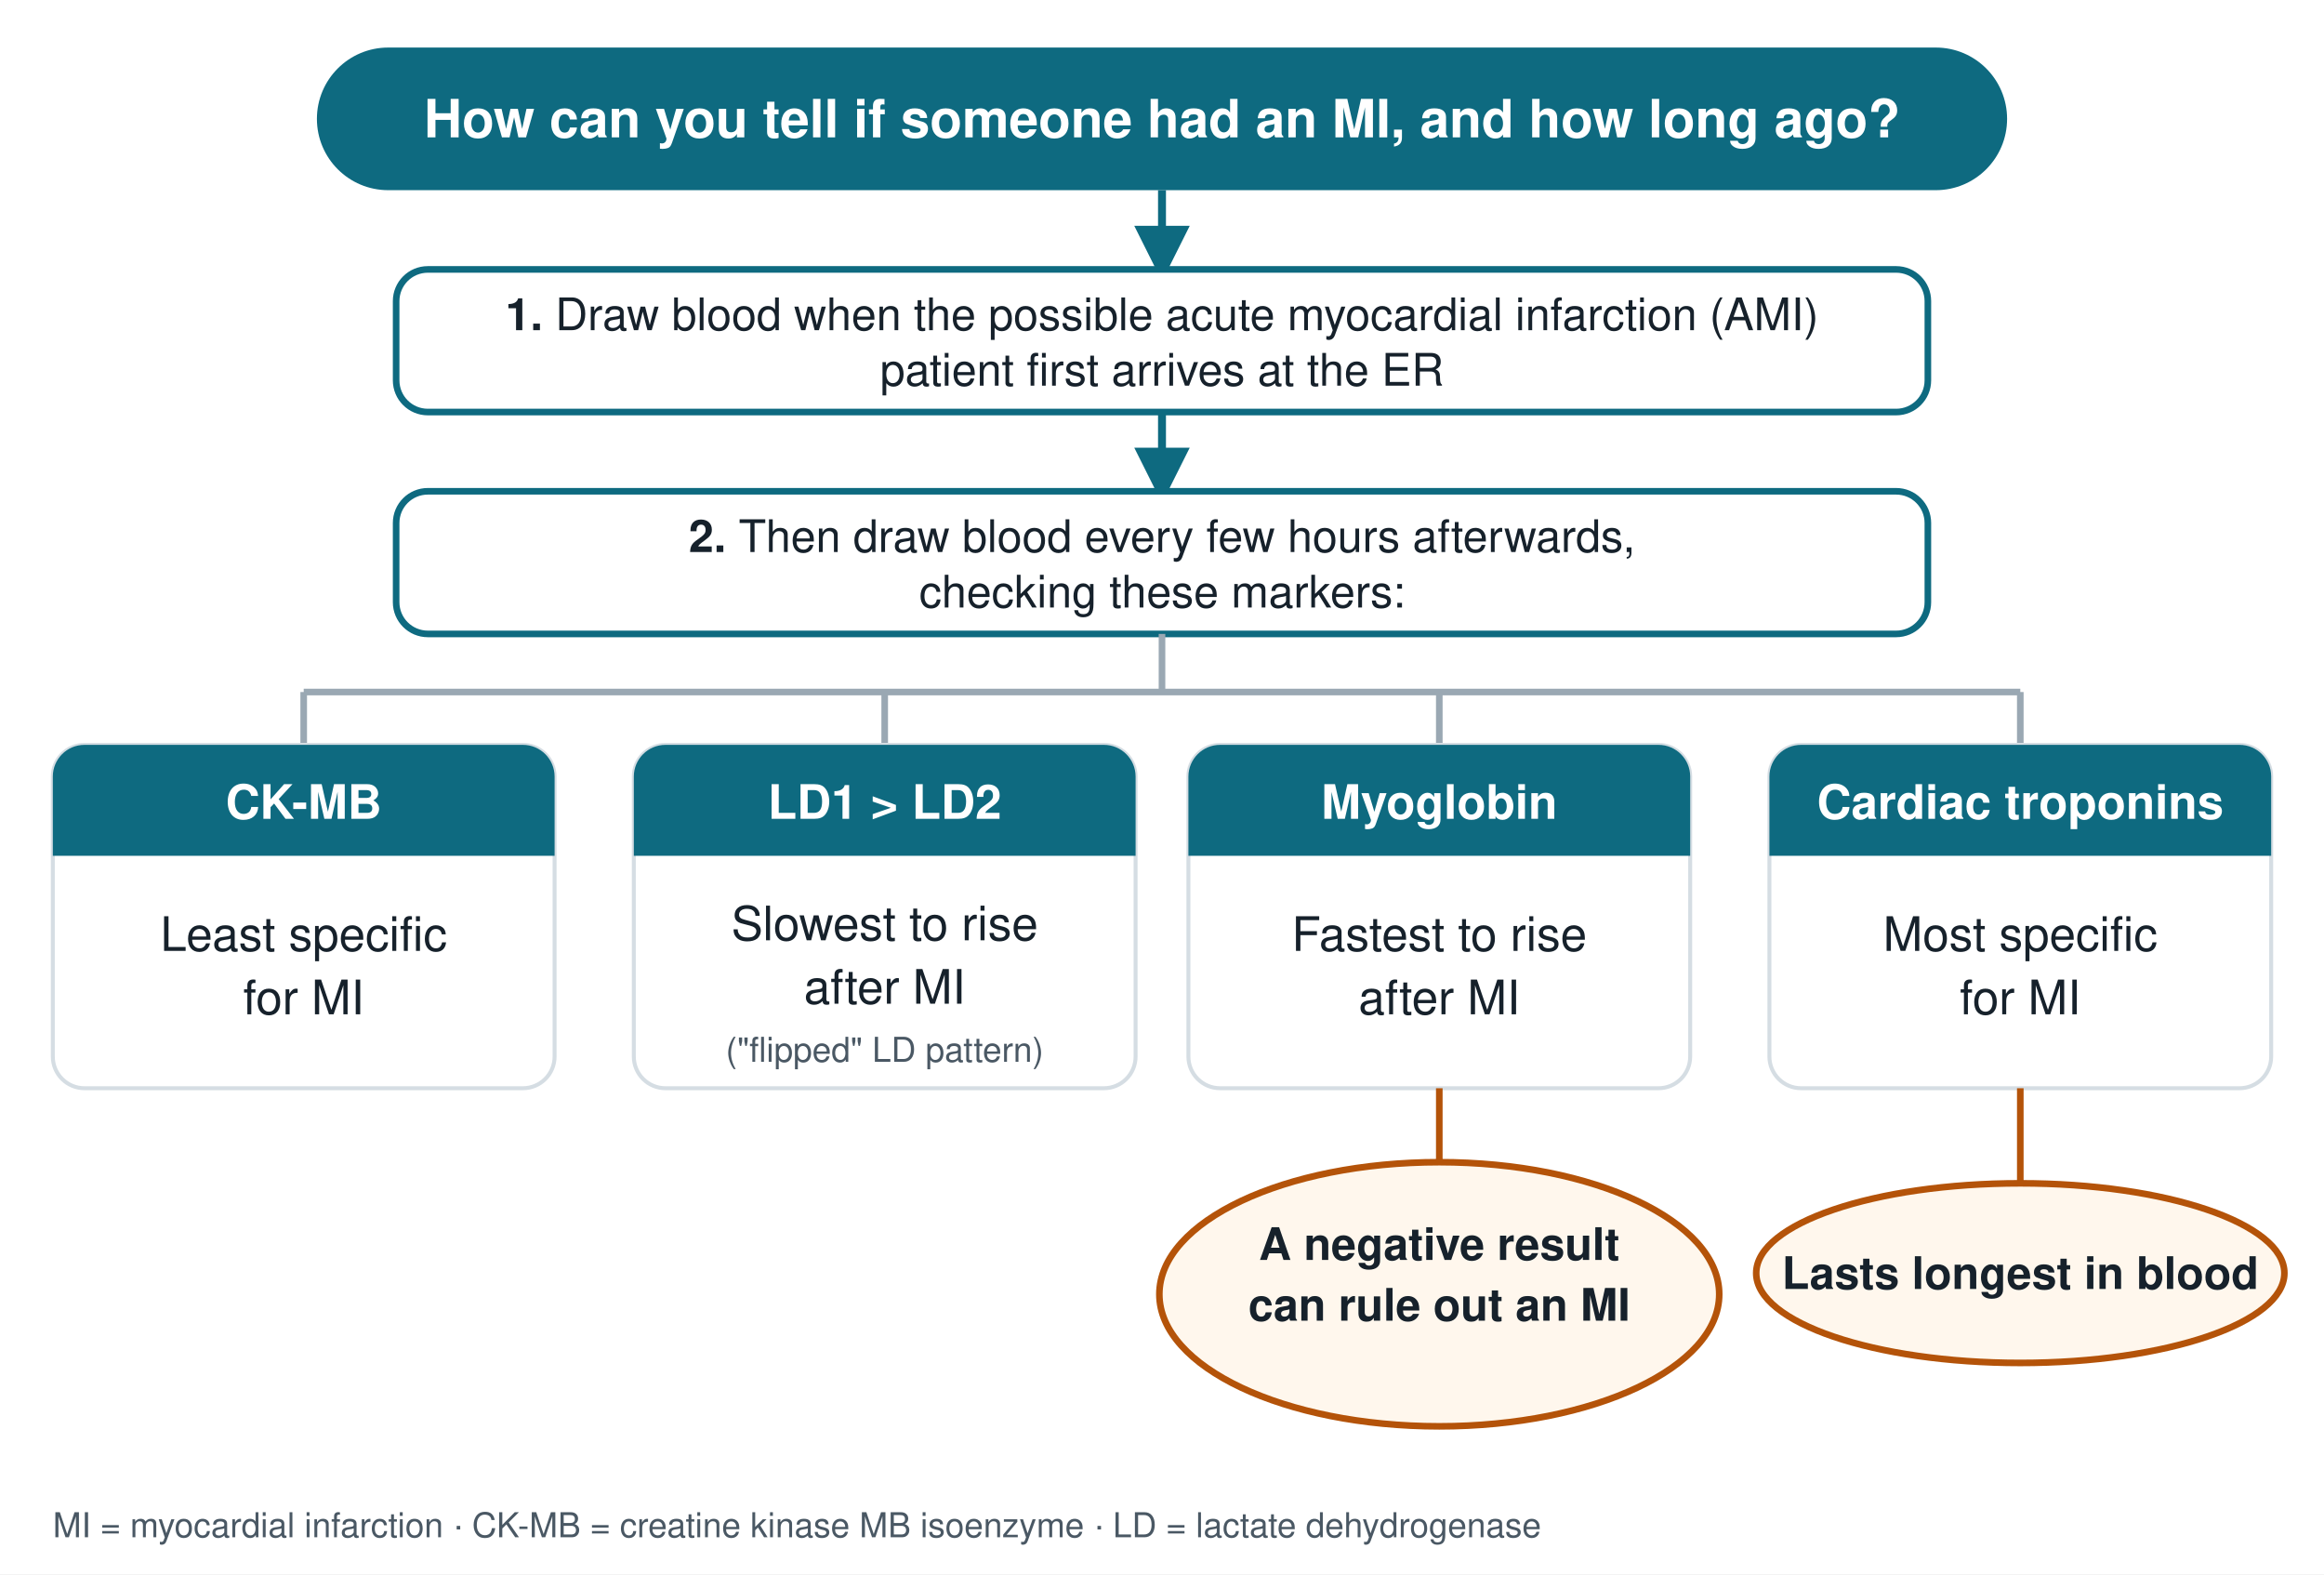
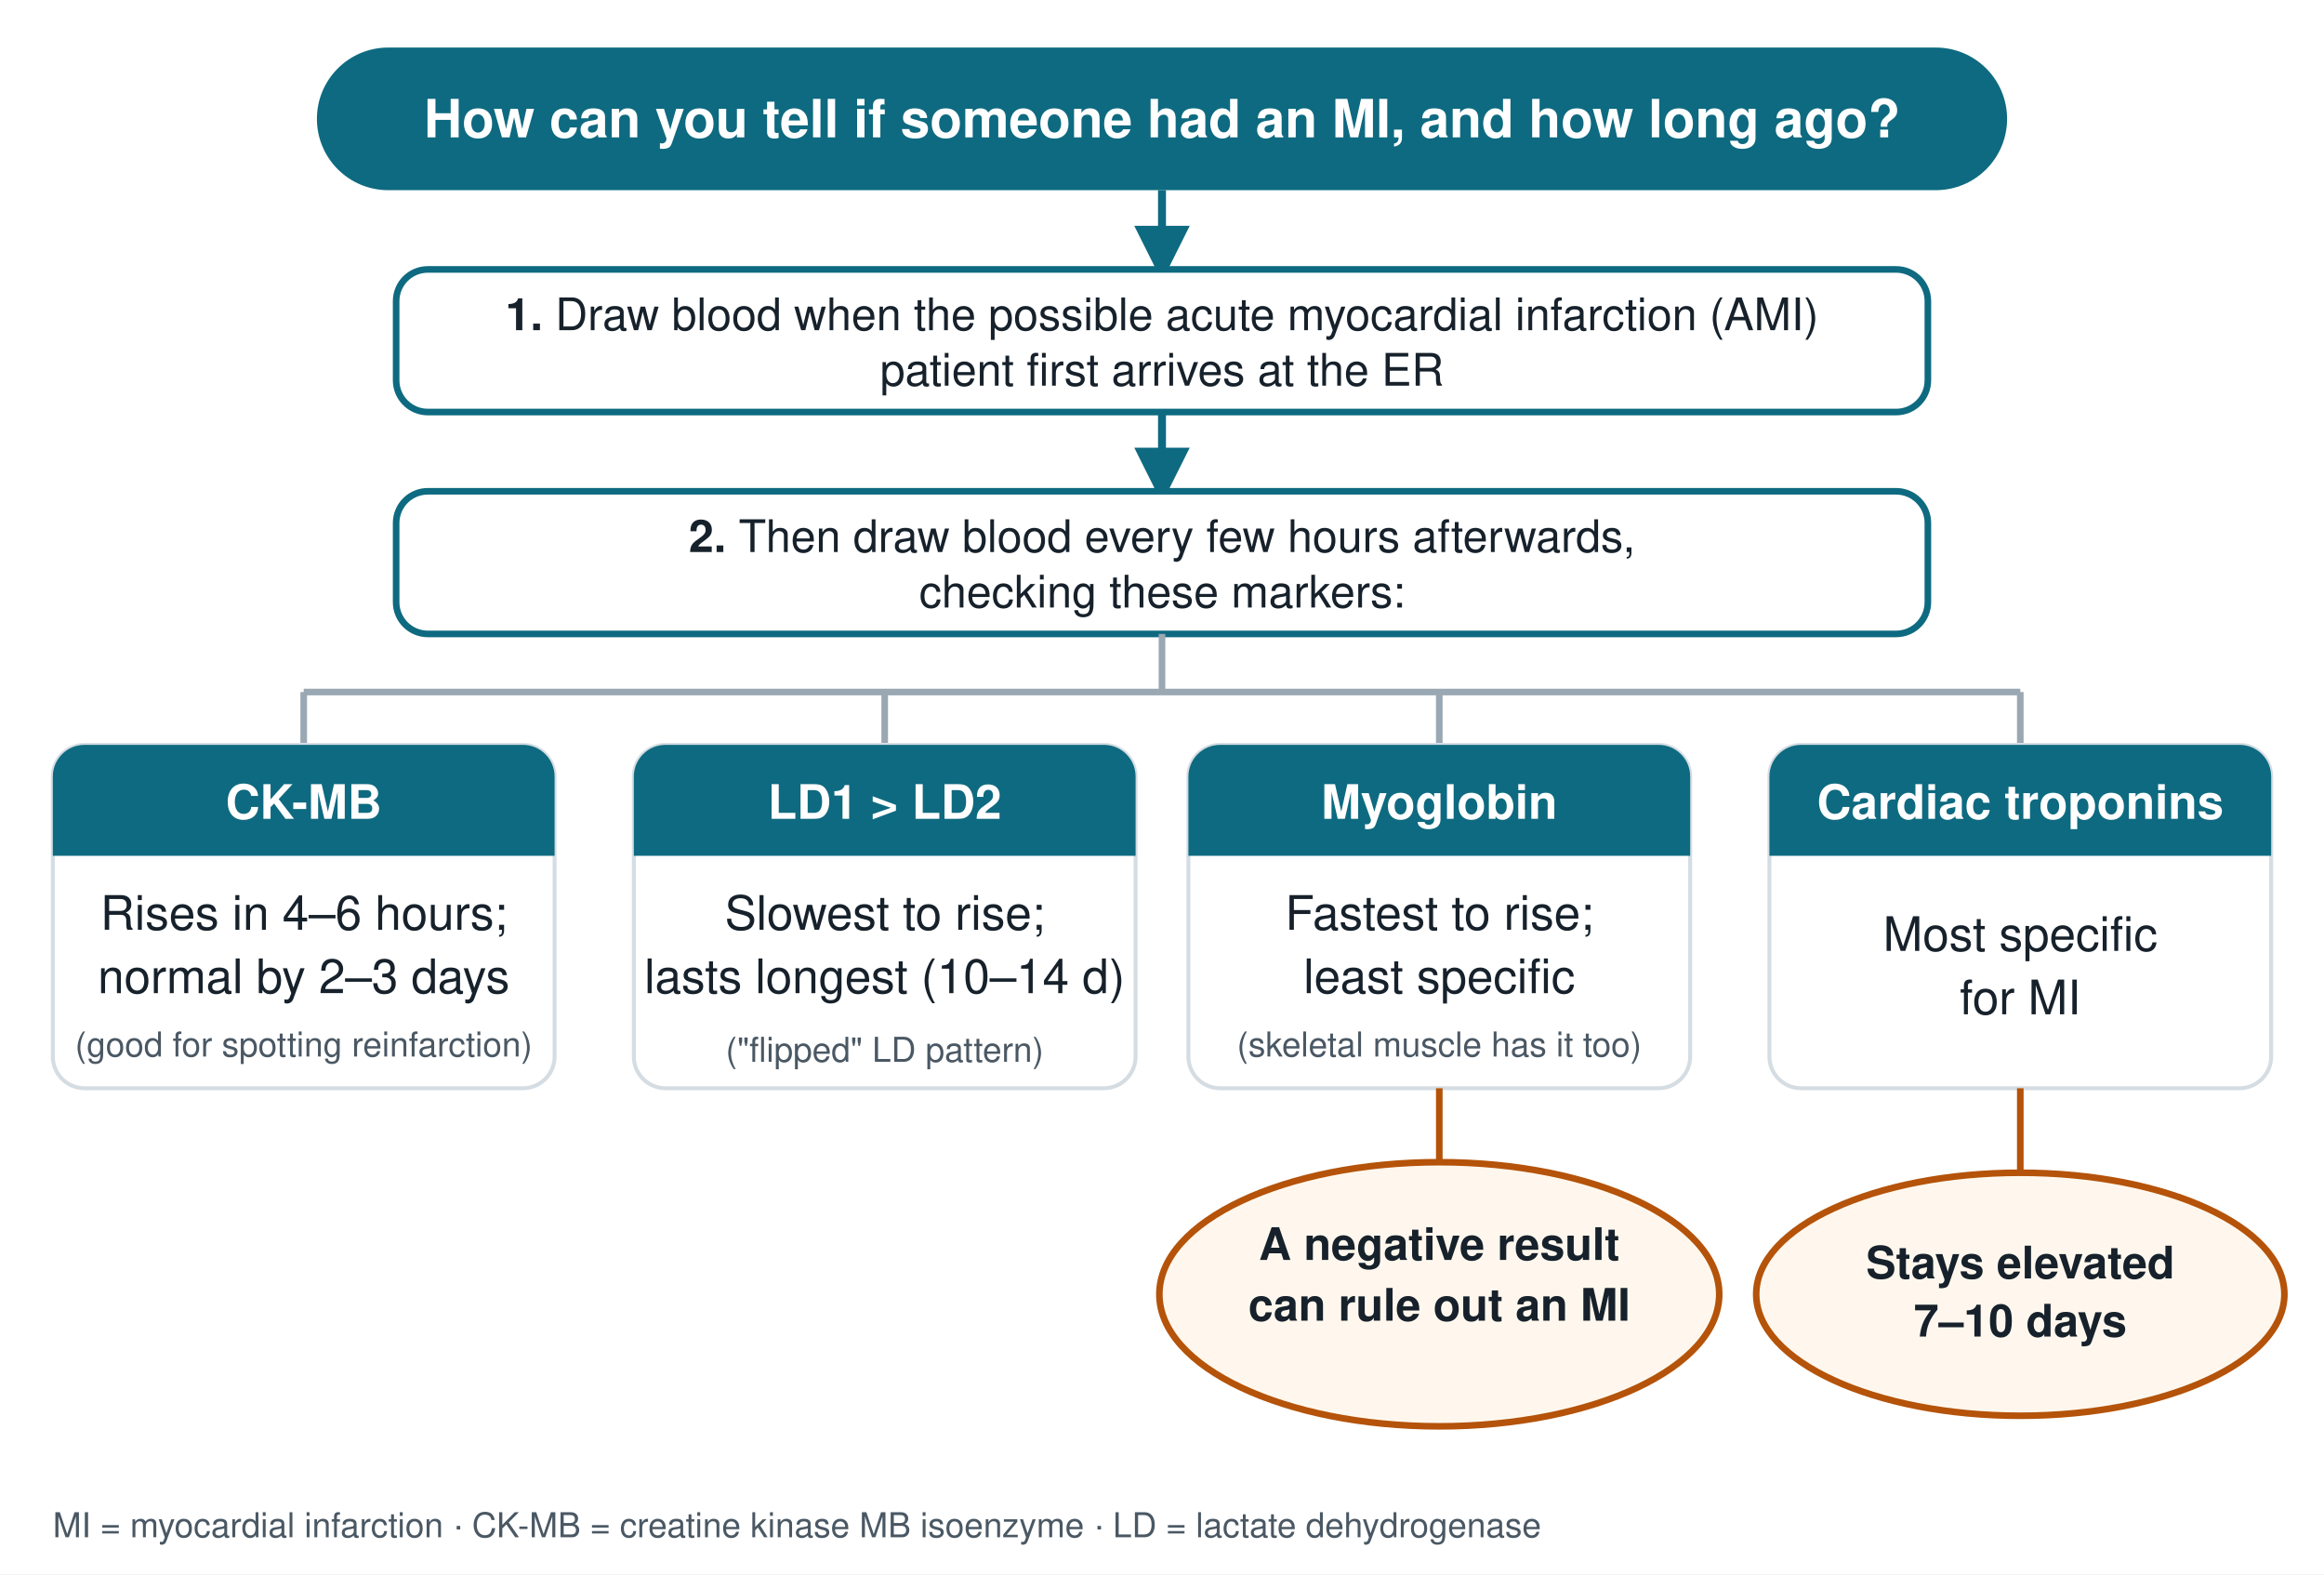
- <svg xmlns="http://www.w3.org/2000/svg" width="880" height="596" viewBox="0 0 880 596" font-family="Helvetica, Arial, sans-serif" role="img" aria-label="How can you tell if someone had an MI and how long ago? Draw blood when the possible acute myocardial infarction patient first arrives at the ER, then every few hours afterwards, checking these markers. CK-MB: least specific for MI. LD1 greater than LD2: slowest to rise after MI. Myoglobin: fastest to rise after MI; a negative result can rule out an MI. Cardiac troponins: most specific for MI; last longest in blood.">
+ <svg xmlns="http://www.w3.org/2000/svg" width="880" height="596" viewBox="0 0 880 596" font-family="Helvetica, Arial, sans-serif" role="img" aria-label="How can you tell if someone had an MI and how long ago? Draw blood when the possible acute myocardial infarction patient first arrives at the ER, then every few hours afterwards, checking these markers. CK-MB: rises in 4 to 6 hours and is normal by 2 to 3 days, good for spotting reinfarction. LD1 greater than LD2: slowest to rise and lasts longest, 10 to 14 days. Myoglobin: fastest to rise and least specific, because skeletal muscle has it too; a negative result can rule out an MI. Cardiac troponins: most specific for MI; stay elevated 7 to 10 days.">
  <rect width="880" height="596" fill="#fff" />
  <defs>
    <marker id="ah" viewBox="0 0 10 10" refX="5" refY="5" markerWidth="7" markerHeight="7" orient="auto">
      <path d="M0 0 L10 5 L0 10 Z" fill="#0E6A80" />
    </marker>
  </defs>
  <rect x="120" y="18" width="640" height="54" rx="27" fill="#0E6A80" />
  <text x="440" y="52" text-anchor="middle" font-size="20" font-weight="800" fill="#fff">How can you tell if someone had an MI, and how long ago?</text>
  <line x1="440" y1="72" x2="440" y2="96" stroke="#0E6A80" stroke-width="3" marker-end="url(#ah)" />
  <rect x="150" y="102" width="580" height="54" rx="12" fill="#fff" stroke="#0E6A80" stroke-width="2.5" />
  <text x="440" y="125" text-anchor="middle" font-size="17" fill="#16212B">
    <tspan font-weight="800">1.</tspan> Draw blood when the possible acute myocardial infarction (AMI)</text>
  <text x="440" y="146" text-anchor="middle" font-size="17" fill="#16212B">patient first arrives at the ER</text>
  <line x1="440" y1="156" x2="440" y2="180" stroke="#0E6A80" stroke-width="3" marker-end="url(#ah)" />
  <rect x="150" y="186" width="580" height="54" rx="12" fill="#fff" stroke="#0E6A80" stroke-width="2.5" />
  <text x="440" y="209" text-anchor="middle" font-size="17" fill="#16212B">
    <tspan font-weight="800">2.</tspan> Then draw blood every few hours afterwards,</text>
  <text x="440" y="230" text-anchor="middle" font-size="17" fill="#16212B">checking these markers:</text>
  <g stroke="#9AA8B3" stroke-width="2.5" fill="none">
    <path d="M440 240 V262 M115 262 H765 M115 262 V282 M335 262 V282 M545 262 V282 M765 262 V282" />
  </g>
  <g font-family="Helvetica, Arial, sans-serif">
    <rect x="20" y="282" width="190" height="130" rx="12" fill="#fff" stroke="#D5DDE3" stroke-width="1.5" />
    <path d="M20 294 a12 12 0 0 1 12 -12 h166 a12 12 0 0 1 12 12 v30 h-190 Z" fill="#0E6A80" />
    <text x="115" y="310" text-anchor="middle" font-size="18" font-weight="800" fill="#fff">CK-MB</text>
-     <text x="115" y="360" text-anchor="middle" font-size="18" fill="#16212B">Least specific</text>
-     <text x="115" y="384" text-anchor="middle" font-size="18" fill="#16212B">for MI</text>
+     <text x="115" y="352" text-anchor="middle" font-size="18" fill="#16212B">Rises in 4–6 hours;</text>
+     <text x="115" y="376" text-anchor="middle" font-size="18" fill="#16212B">normal by 2–3 days</text>
+     <text x="115" y="400" text-anchor="middle" font-size="13" fill="#4A5864">(good for spotting reinfarction)</text>
    <rect x="240" y="282" width="190" height="130" rx="12" fill="#fff" stroke="#D5DDE3" stroke-width="1.5" />
    <path d="M240 294 a12 12 0 0 1 12 -12 h166 a12 12 0 0 1 12 12 v30 h-190 Z" fill="#0E6A80" />
    <text x="335" y="310" text-anchor="middle" font-size="18" font-weight="800" fill="#fff">LD1 &gt; LD2</text>
-     <text x="335" y="356" text-anchor="middle" font-size="18" fill="#16212B">Slowest to rise</text>
-     <text x="335" y="380" text-anchor="middle" font-size="18" fill="#16212B">after MI</text>
+     <text x="335" y="352" text-anchor="middle" font-size="18" fill="#16212B">Slowest to rise;</text>
+     <text x="335" y="376" text-anchor="middle" font-size="18" fill="#16212B">lasts longest (10–14 d)</text>
    <text x="335" y="402" text-anchor="middle" font-size="13" fill="#4A5864">("flipped" LD pattern)</text>
    <rect x="450" y="282" width="190" height="130" rx="12" fill="#fff" stroke="#D5DDE3" stroke-width="1.5" />
    <path d="M450 294 a12 12 0 0 1 12 -12 h166 a12 12 0 0 1 12 12 v30 h-190 Z" fill="#0E6A80" />
    <text x="545" y="310" text-anchor="middle" font-size="18" font-weight="800" fill="#fff">Myoglobin</text>
-     <text x="545" y="360" text-anchor="middle" font-size="18" fill="#16212B">Fastest to rise</text>
-     <text x="545" y="384" text-anchor="middle" font-size="18" fill="#16212B">after MI</text>
+     <text x="545" y="352" text-anchor="middle" font-size="18" fill="#16212B">Fastest to rise;</text>
+     <text x="545" y="376" text-anchor="middle" font-size="18" fill="#16212B">least specific</text>
+     <text x="545" y="400" text-anchor="middle" font-size="13" fill="#4A5864">(skeletal muscle has it too)</text>
    <rect x="670" y="282" width="190" height="130" rx="12" fill="#fff" stroke="#D5DDE3" stroke-width="1.5" />
    <path d="M670 294 a12 12 0 0 1 12 -12 h166 a12 12 0 0 1 12 12 v30 h-190 Z" fill="#0E6A80" />
    <text x="765" y="310" text-anchor="middle" font-size="18" font-weight="800" fill="#fff">Cardiac troponins</text>
    <text x="765" y="360" text-anchor="middle" font-size="18" fill="#16212B">Most specific</text>
    <text x="765" y="384" text-anchor="middle" font-size="18" fill="#16212B">for MI</text>
  </g>
  <line x1="545" y1="412" x2="545" y2="440" stroke="#B45309" stroke-width="2.5" />
  <ellipse cx="545" cy="490" rx="106" ry="50" fill="#FFF7ED" stroke="#B45309" stroke-width="2.5" />
  <text x="545" y="477" text-anchor="middle" font-size="17" font-weight="700" fill="#16212B">A negative result</text>
  <text x="545" y="500" text-anchor="middle" font-size="17" font-weight="700" fill="#16212B">can rule out an MI</text>
-   <line x1="765" y1="412" x2="765" y2="450" stroke="#B45309" stroke-width="2.5" />
-   <ellipse cx="765" cy="482" rx="100" ry="34" fill="#FFF7ED" stroke="#B45309" stroke-width="2.5" />
-   <text x="765" y="488" text-anchor="middle" font-size="17" font-weight="700" fill="#16212B">Lasts longest in blood</text>
+   <line x1="765" y1="412" x2="765" y2="444" stroke="#B45309" stroke-width="2.5" />
+   <ellipse cx="765" cy="490" rx="100" ry="46" fill="#FFF7ED" stroke="#B45309" stroke-width="2.5" />
+   <text x="765" y="484" text-anchor="middle" font-size="17" font-weight="700" fill="#16212B">Stays elevated</text>
+   <text x="765" y="506" text-anchor="middle" font-size="17" font-weight="700" fill="#16212B">7–10 days</text>
  <text x="20" y="582" font-size="13" fill="#4A5864">MI = myocardial infarction · CK-MB = creatine kinase MB isoenzyme · LD = lactate dehydrogenase</text>
</svg>
